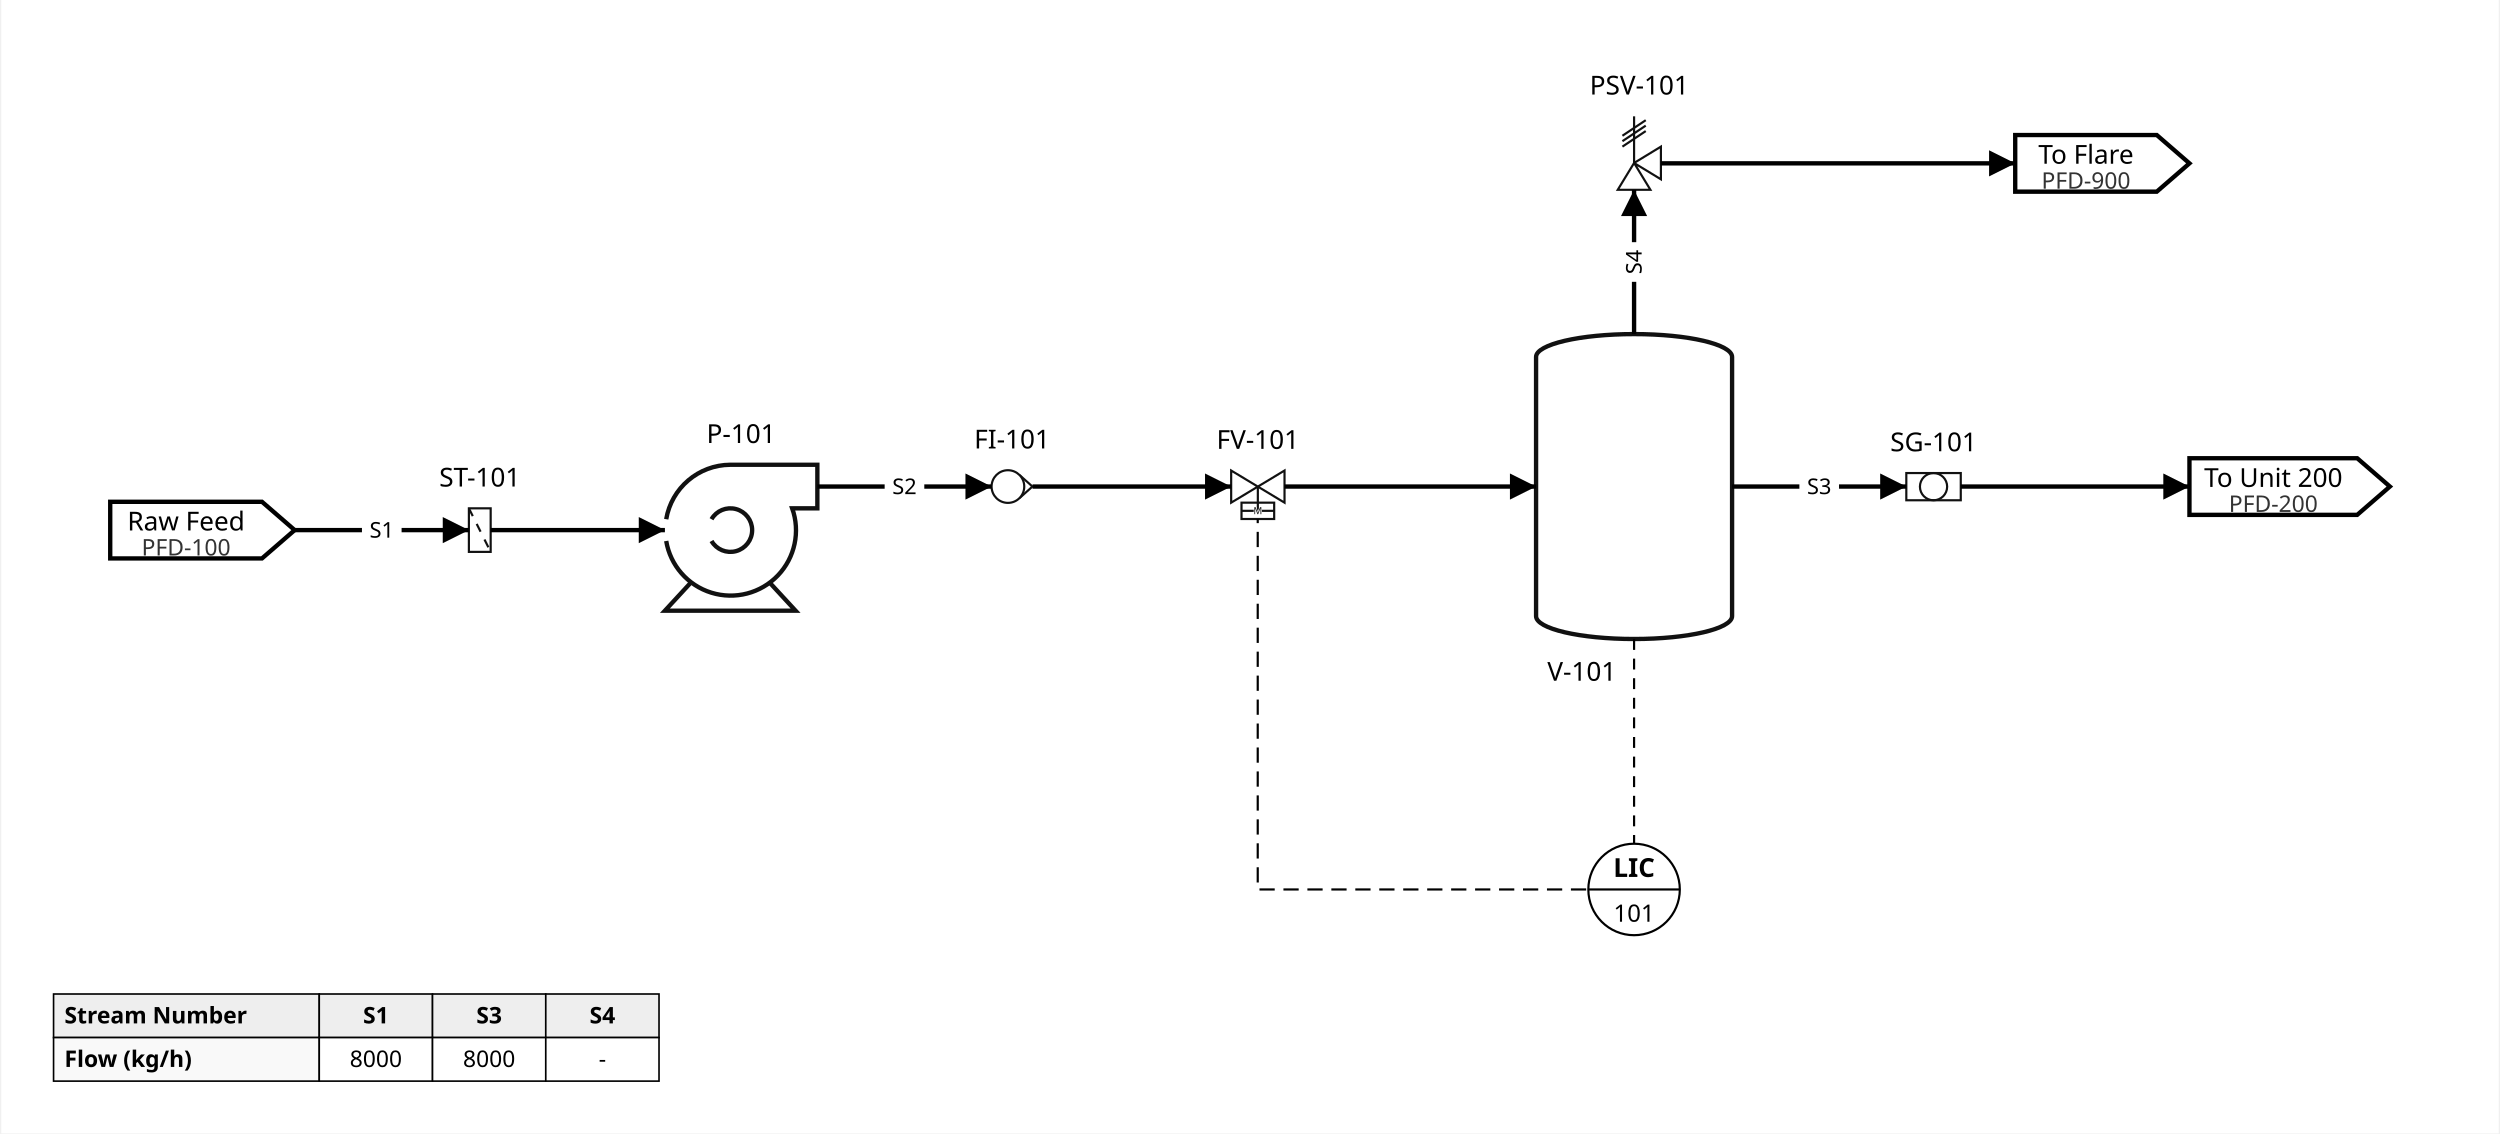
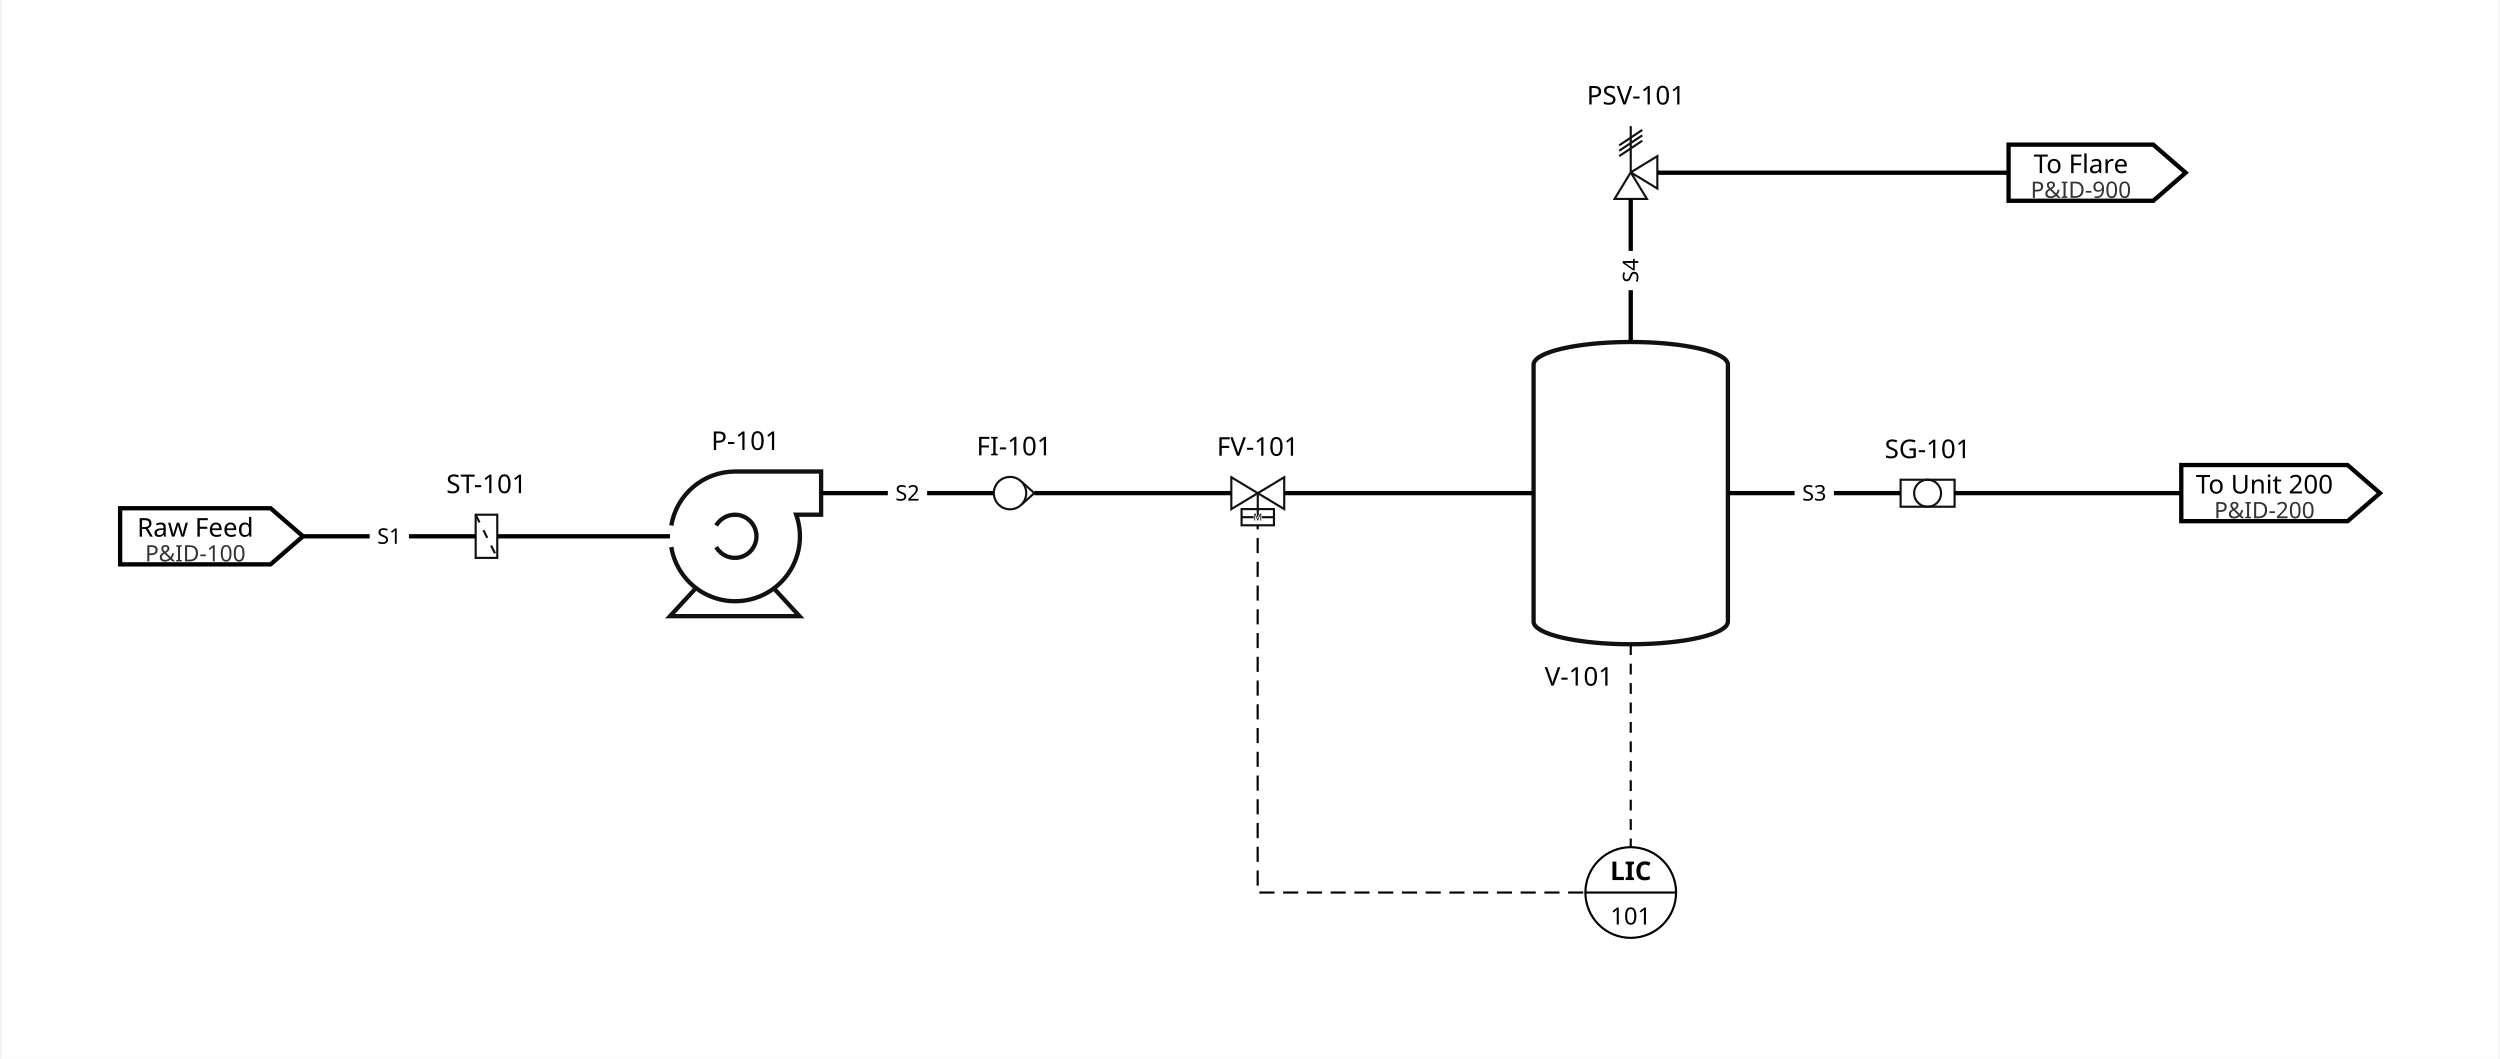
- <svg xmlns="http://www.w3.org/2000/svg" width="1147" height="520" viewBox="-24.7 56.6 1146.7 520.4">
-   <rect x="-24.7" y="56.6" width="1146.7" height="520.4" fill="white" />
-   <g id="stream_table">
-     <rect x="-0.7" y="513.0" width="122.0" height="20.0" fill="#eee" stroke="black" stroke-width="0.75" />
-     <text x="4.3" y="526.5" font-family="sans-serif" font-size="10.5" font-weight="bold" text-anchor="start">Stream Number</text>
-     <rect x="121.3" y="513.0" width="52.0" height="20.0" fill="#eee" stroke="black" stroke-width="0.75" />
-     <text x="147.3" y="526.5" font-family="sans-serif" font-size="10.5" font-weight="bold" text-anchor="middle">S1</text>
-     <rect x="173.3" y="513.0" width="52.0" height="20.0" fill="#eee" stroke="black" stroke-width="0.75" />
-     <text x="199.3" y="526.5" font-family="sans-serif" font-size="10.5" font-weight="bold" text-anchor="middle">S3</text>
-     <rect x="225.3" y="513.0" width="52.0" height="20.0" fill="#eee" stroke="black" stroke-width="0.75" />
-     <text x="251.3" y="526.5" font-family="sans-serif" font-size="10.5" font-weight="bold" text-anchor="middle">S4</text>
-     <rect x="-0.7" y="533.0" width="122.0" height="20.0" fill="#f9f9f9" stroke="black" stroke-width="0.75" />
-     <text x="4.3" y="546.5" font-family="sans-serif" font-size="10.5" font-weight="bold" text-anchor="start">Flow (kg/h)</text>
-     <rect x="121.3" y="533.0" width="52.0" height="20.0" fill="white" stroke="black" stroke-width="0.75" />
-     <text x="147.3" y="546.5" font-family="sans-serif" font-size="10.5" text-anchor="middle">8000</text>
-     <rect x="173.3" y="533.0" width="52.0" height="20.0" fill="white" stroke="black" stroke-width="0.75" />
-     <text x="199.3" y="546.5" font-family="sans-serif" font-size="10.5" text-anchor="middle">8000</text>
-     <rect x="225.3" y="533.0" width="52.0" height="20.0" fill="white" stroke="black" stroke-width="0.75" />
-     <text x="251.3" y="546.5" font-family="sans-serif" font-size="10.5" text-anchor="middle">-</text>
-   </g>
+ <svg xmlns="http://www.w3.org/2000/svg" width="1157" height="490" viewBox="-29.7 51.6 1156.7 490.4">
+   <rect x="-29.7" y="51.6" width="1156.7" height="490.4" fill="white" />
  <defs>
-     <marker id="arrow_black" viewBox="0 0 10 10" refX="10" refY="5" markerWidth="12" markerHeight="12" markerUnits="userSpaceOnUse" orient="auto-start-reverse">
-       <path d="M 0 0 L 10 5 L 0 10 z" fill="black" />
-     </marker>
    <symbol id="sym_fitting_rotameter" viewBox="0 0 18.8 15.0" overflow="visible">
      <g transform="scale(0.25)">
        <path d="M 51.5 9.0 L 75.0 30.0 L 51.5 51.0" fill="white" stroke="#111" stroke-width="4" />
        <ellipse cx="30.0" cy="30.0" rx="30.0" ry="30.0" fill="white" stroke="#111" stroke-width="4" />
      </g>
    </symbol>
    <symbol id="sym_fitting_sight_glass" viewBox="0 0 25.0 12.5" overflow="visible">
      <g transform="scale(0.25)">
        <rect x="0.0" y="0.0" width="100.0" height="50.0" fill="white" stroke="#111" stroke-width="4" />
        <ellipse cx="50.0" cy="25.0" rx="25.0" ry="25.0" fill="none" stroke="#111" stroke-width="4" />
      </g>
    </symbol>
    <symbol id="sym_fitting_strainer" viewBox="0 0 10.0 20.0" overflow="visible">
      <g transform="scale(0.25)">
        <rect x="0.0" y="0.0" width="40.0" height="80.0" fill="white" stroke="#111" stroke-width="4" />
        <path d="M 0.0 0.0 L 40.0 80.0" fill="none" stroke="#111" stroke-width="4" stroke-dasharray="16 16" />
      </g>
    </symbol>
    <symbol id="sym_instrument_panel" viewBox="0 0 44.0 44.0" overflow="visible">
      <circle cx="22" cy="22" r="21" fill="white" stroke="black" stroke-width="1" />
      <line x1="1" y1="22" x2="43" y2="22" stroke="black" stroke-width="1" />
    </symbol>
    <symbol id="sym_pump" viewBox="0 0 70.0 67.0" overflow="visible">
      <path d="M 12.0 54.0 L 0.0 67.0 L 60.0 67.0 L 48.0 54.0" fill="white" stroke="#111" stroke-width="2.0" />
      <path d="M 0.6 25.0 A 30.0 30.0 0.0 0 1 30.0 0.0 L 70.0 0.0 L 70.0 20.0 L 58.45 20.0 A 30.0 30.0 0.0 0 1 51.859 50.83 A 30.0 30.0 0.0 0 1 21.341 58.742 A 30.0 30.0 0.0 0 1 0.6 35.0" fill="white" stroke="#111" stroke-width="2.0" />
      <path d="M 21.4 25.0 A 10.0 10.0 0.0 1 1 21.4 35.0" fill="none" stroke="#111" stroke-width="2.0" />
    </symbol>
    <symbol id="sym_valve_motor_ty" viewBox="0 0 24.5 22.2" overflow="visible">
      <g transform="scale(0.25)">
        <path d="M 0.0 89.0 L 0.0 30.0 L 98.0 89.0 L 98.0 30.0 Z" fill="white" stroke="#111" stroke-width="4" />
        <rect x="19.0" y="0.0" width="60.0" height="30.0" fill="white" stroke="#111" stroke-width="4" />
        <path d="M 49.0 15.0 L 49.0 59.0 M 19.0 15.0 L 79.0 15.0" fill="none" stroke="#111" stroke-width="4" />
        <g transform="translate(0, 30.2) scale(1, -1)">
          <text x="49.0" y="21.4" font-family="sans-serif" font-size="18.0" text-anchor="middle" fill="white" stroke="white" stroke-width="2.25" stroke-linejoin="round">M</text>
        </g>
        <g transform="translate(0, 30.2) scale(1, -1)">
          <text x="49.0" y="21.4" font-family="sans-serif" font-size="18.0" text-anchor="middle" fill="#111">M</text>
        </g>
      </g>
    </symbol>
    <symbol id="sym_valve_psv" viewBox="0 0 19.8 33.8" overflow="visible">
      <g transform="scale(0.3571429)">
        <path d="M 0.0 94.5 L 21.0 60.0 L 55.5 39.0 L 55.5 81.0 L 21.0 60.0 L 42.0 94.5 Z M 21.0 61.0 L 21.0 0.0 M 6.0 39.0 L 36.0 19.0 M 6.0 32.0 L 36.0 12.0 M 6.0 25.0 L 36.0 5.0" fill="white" stroke="#111" stroke-width="2.8" />
      </g>
    </symbol>
    <symbol id="sym_vessel_s90x140" viewBox="0 0 90 140" overflow="visible">
      <path d="M 0 10.5 A 45 10.5 0 0 1 45 0 A 45 10.5 0 0 1 90 10.5 L 90 129.5 A 45 10.5 0 0 1 45 140 A 45 10.5 0 0 1 0 129.5 Z" fill="white" stroke="#111" stroke-width="2" />
    </symbol>
  </defs>
  <g id="units">
    <polygon points="25.316,287.0 95.0,287.0 110.0,300.0 95.0,313.0 25.316,313.0" fill="transparent" stroke="black" stroke-width="2" />
    <text x="60.158" y="296.0" font-family="sans-serif" font-size="12" text-anchor="middle" dominant-baseline="middle">Raw Feed</text>
-     <text x="60.158" y="308.0" font-family="sans-serif" font-size="10.5" text-anchor="middle" dominant-baseline="middle" fill="#333">PFD-100</text>
+     <text x="60.158" y="308.0" font-family="sans-serif" font-size="10.5" text-anchor="middle" dominant-baseline="middle" fill="#333">P&amp;ID-100</text>
    <use href="#sym_fitting_strainer" x="190" y="290" width="10.0" height="20.0" />
    <use href="#sym_pump" x="280" y="270" width="70.0" height="67.0" />
    <use href="#sym_fitting_rotameter" x="430" y="272.5" width="18.8" height="15.0" />
    <use href="#sym_valve_motor_ty" x="540" y="272.7" width="24.5" height="22.2" transform="translate(0, 567.6) scale(1, -1)" />
    <use href="#sym_vessel_s90x140" x="680" y="210" width="90" height="140" />
    <use href="#sym_valve_psv" x="717.5" y="110" width="19.8" height="33.8" />
-     <polygon points="900.0,118.6 965.0,118.6 980.0,131.6 965.0,144.6 900.0,144.6" fill="transparent" stroke="black" stroke-width="2" />
-     <text x="932.5" y="127.6" font-family="sans-serif" font-size="12" text-anchor="middle" dominant-baseline="middle">To Flare</text>
-     <text x="932.5" y="139.6" font-family="sans-serif" font-size="10.5" text-anchor="middle" dominant-baseline="middle" fill="#333">PFD-900</text>
+     <polygon points="900.0,118.6 967.02,118.6 982.02,131.6 967.02,144.6 900.0,144.6" fill="transparent" stroke="black" stroke-width="2" />
+     <text x="933.51" y="127.6" font-family="sans-serif" font-size="12" text-anchor="middle" dominant-baseline="middle">To Flare</text>
+     <text x="933.51" y="139.6" font-family="sans-serif" font-size="10.5" text-anchor="middle" dominant-baseline="middle" fill="#333">P&amp;ID-900</text>
    <use href="#sym_fitting_sight_glass" x="850" y="273.8" width="25.0" height="12.5" />
    <polygon points="980.0,267.0 1057.028,267.0 1072.028,280.0 1057.028,293.0 980.0,293.0" fill="transparent" stroke="black" stroke-width="2" />
    <text x="1018.514" y="276.0" font-family="sans-serif" font-size="12" text-anchor="middle" dominant-baseline="middle">To Unit 200</text>
-     <text x="1018.514" y="288.0" font-family="sans-serif" font-size="10.5" text-anchor="middle" dominant-baseline="middle" fill="#333">PFD-200</text>
+     <text x="1018.514" y="288.0" font-family="sans-serif" font-size="10.5" text-anchor="middle" dominant-baseline="middle" fill="#333">P&amp;ID-200</text>
  </g>
  <g id="streams">
-     <path d="M 110.0,300.0 L 190.0,300.0" fill="none" stroke="black" stroke-width="2" marker-end="url(#arrow_black)" />
-     <path d="M 200.0,300.0 L 280.0,300.0" fill="none" stroke="black" stroke-width="2" marker-end="url(#arrow_black)" />
-     <path d="M 350.0,280.0 L 430.0,280.0" fill="none" stroke="black" stroke-width="2" marker-end="url(#arrow_black)" />
-     <path d="M 448.8,280.0 L 540.0,280.0" fill="none" stroke="black" stroke-width="2" marker-end="url(#arrow_black)" />
-     <path d="M 564.5,280.0 L 680.0,280.0" fill="none" stroke="black" stroke-width="2" marker-end="url(#arrow_black)" />
-     <path d="M 770.0,280.0 L 850.0,280.0" fill="none" stroke="black" stroke-width="2" marker-end="url(#arrow_black)" />
-     <path d="M 875.0,280.0 L 980.0,280.0" fill="none" stroke="black" stroke-width="2" marker-end="url(#arrow_black)" />
-     <path d="M 725.0,210.0 L 725.0,143.8" fill="none" stroke="black" stroke-width="2" marker-end="url(#arrow_black)" />
-     <path d="M 737.3,131.6 L 900.0,131.6" fill="none" stroke="black" stroke-width="2" marker-end="url(#arrow_black)" />
+     <path d="M 110.0,300.0 L 190.0,300.0" fill="none" stroke="black" stroke-width="2" />
+     <path d="M 200.0,300.0 L 280.0,300.0" fill="none" stroke="black" stroke-width="2" />
+     <path d="M 350.0,280.0 L 430.0,280.0" fill="none" stroke="black" stroke-width="2" />
+     <path d="M 448.8,280.0 L 540.0,280.0" fill="none" stroke="black" stroke-width="2" />
+     <path d="M 564.5,280.0 L 680.0,280.0" fill="none" stroke="black" stroke-width="2" />
+     <path d="M 770.0,280.0 L 850.0,280.0" fill="none" stroke="black" stroke-width="2" />
+     <path d="M 875.0,280.0 L 980.0,280.0" fill="none" stroke="black" stroke-width="2" />
+     <path d="M 725.0,210.0 L 725.0,143.8" fill="none" stroke="black" stroke-width="2" />
+     <path d="M 737.3,131.6 L 900.0,131.6" fill="none" stroke="black" stroke-width="2" />
    <path d="M 703.0,465.0 L 552.2,465.0 L 552.2,294.9" fill="none" stroke="black" stroke-width="1" stroke-dasharray="7,4" />
    <rect x="140.9" y="293.5" width="18.2" height="13.0" fill="white" />
    <text x="150.0" y="300.0" font-family="sans-serif" font-size="10" text-anchor="middle" dominant-baseline="middle" fill="black">S1</text>
    <rect x="380.9" y="273.5" width="18.2" height="13.0" fill="white" />
    <text x="390.0" y="280.0" font-family="sans-serif" font-size="10" text-anchor="middle" dominant-baseline="middle" fill="black">S2</text>
    <rect x="800.9" y="273.5" width="18.2" height="13.0" fill="white" />
    <text x="810.0" y="280.0" font-family="sans-serif" font-size="10" text-anchor="middle" dominant-baseline="middle" fill="black">S3</text>
    <rect x="718.5" y="167.8" width="13.0" height="18.2" fill="white" />
    <text x="725.0" y="176.9" font-family="sans-serif" font-size="10" text-anchor="middle" dominant-baseline="middle" fill="black" transform="rotate(-90, 725.0, 176.9)">S4</text>
  </g>
  <g id="instrument_taps">
    <line x1="725" y1="350" x2="725" y2="465" stroke="black" stroke-width="1" stroke-dasharray="5,4" />
  </g>
  <g id="instruments">
    <use href="#sym_instrument_panel" x="703" y="443" width="44.0" height="44.0" />
    <text x="725.0" y="455.0" font-family="sans-serif" font-size="12" font-weight="bold" text-anchor="middle" dominant-baseline="middle">LIC</text>
    <text x="725.0" y="476.0" font-family="sans-serif" font-size="11" text-anchor="middle" dominant-baseline="middle">101</text>
  </g>
  <g id="unit_labels">
    <rect x="171.3" y="268.0" width="47.3" height="15.0" fill="white" />
    <text x="195.0" y="280.0" font-family="sans-serif" font-size="12" text-anchor="middle" dominant-baseline="baseline">ST-101</text>
    <rect x="295.0" y="248.0" width="40.0" height="15.0" fill="white" />
    <text x="315.0" y="260.0" font-family="sans-serif" font-size="12" text-anchor="middle" dominant-baseline="baseline">P-101</text>
    <rect x="418.1" y="250.5" width="42.7" height="15.0" fill="white" />
    <text x="439.4" y="262.5" font-family="sans-serif" font-size="12" text-anchor="middle" dominant-baseline="baseline">FI-101</text>
    <rect x="528.6" y="250.7" width="47.3" height="15.0" fill="white" />
    <text x="552.25" y="262.7" font-family="sans-serif" font-size="12" text-anchor="middle" dominant-baseline="baseline">FV-101</text>
    <rect x="681.0" y="357.5" width="40.0" height="15.0" fill="white" />
    <text x="701.0" y="365.0" font-family="sans-serif" font-size="12" text-anchor="middle" dominant-baseline="middle">V-101</text>
    <rect x="699.4" y="88.0" width="56.0" height="15.0" fill="white" />
    <text x="727.4" y="100" font-family="sans-serif" font-size="12" text-anchor="middle" dominant-baseline="baseline">PSV-101</text>
    <rect x="837.8" y="251.8" width="49.4" height="15.0" fill="white" />
    <text x="862.5" y="263.8" font-family="sans-serif" font-size="12" text-anchor="middle" dominant-baseline="baseline">SG-101</text>
  </g>
</svg>
